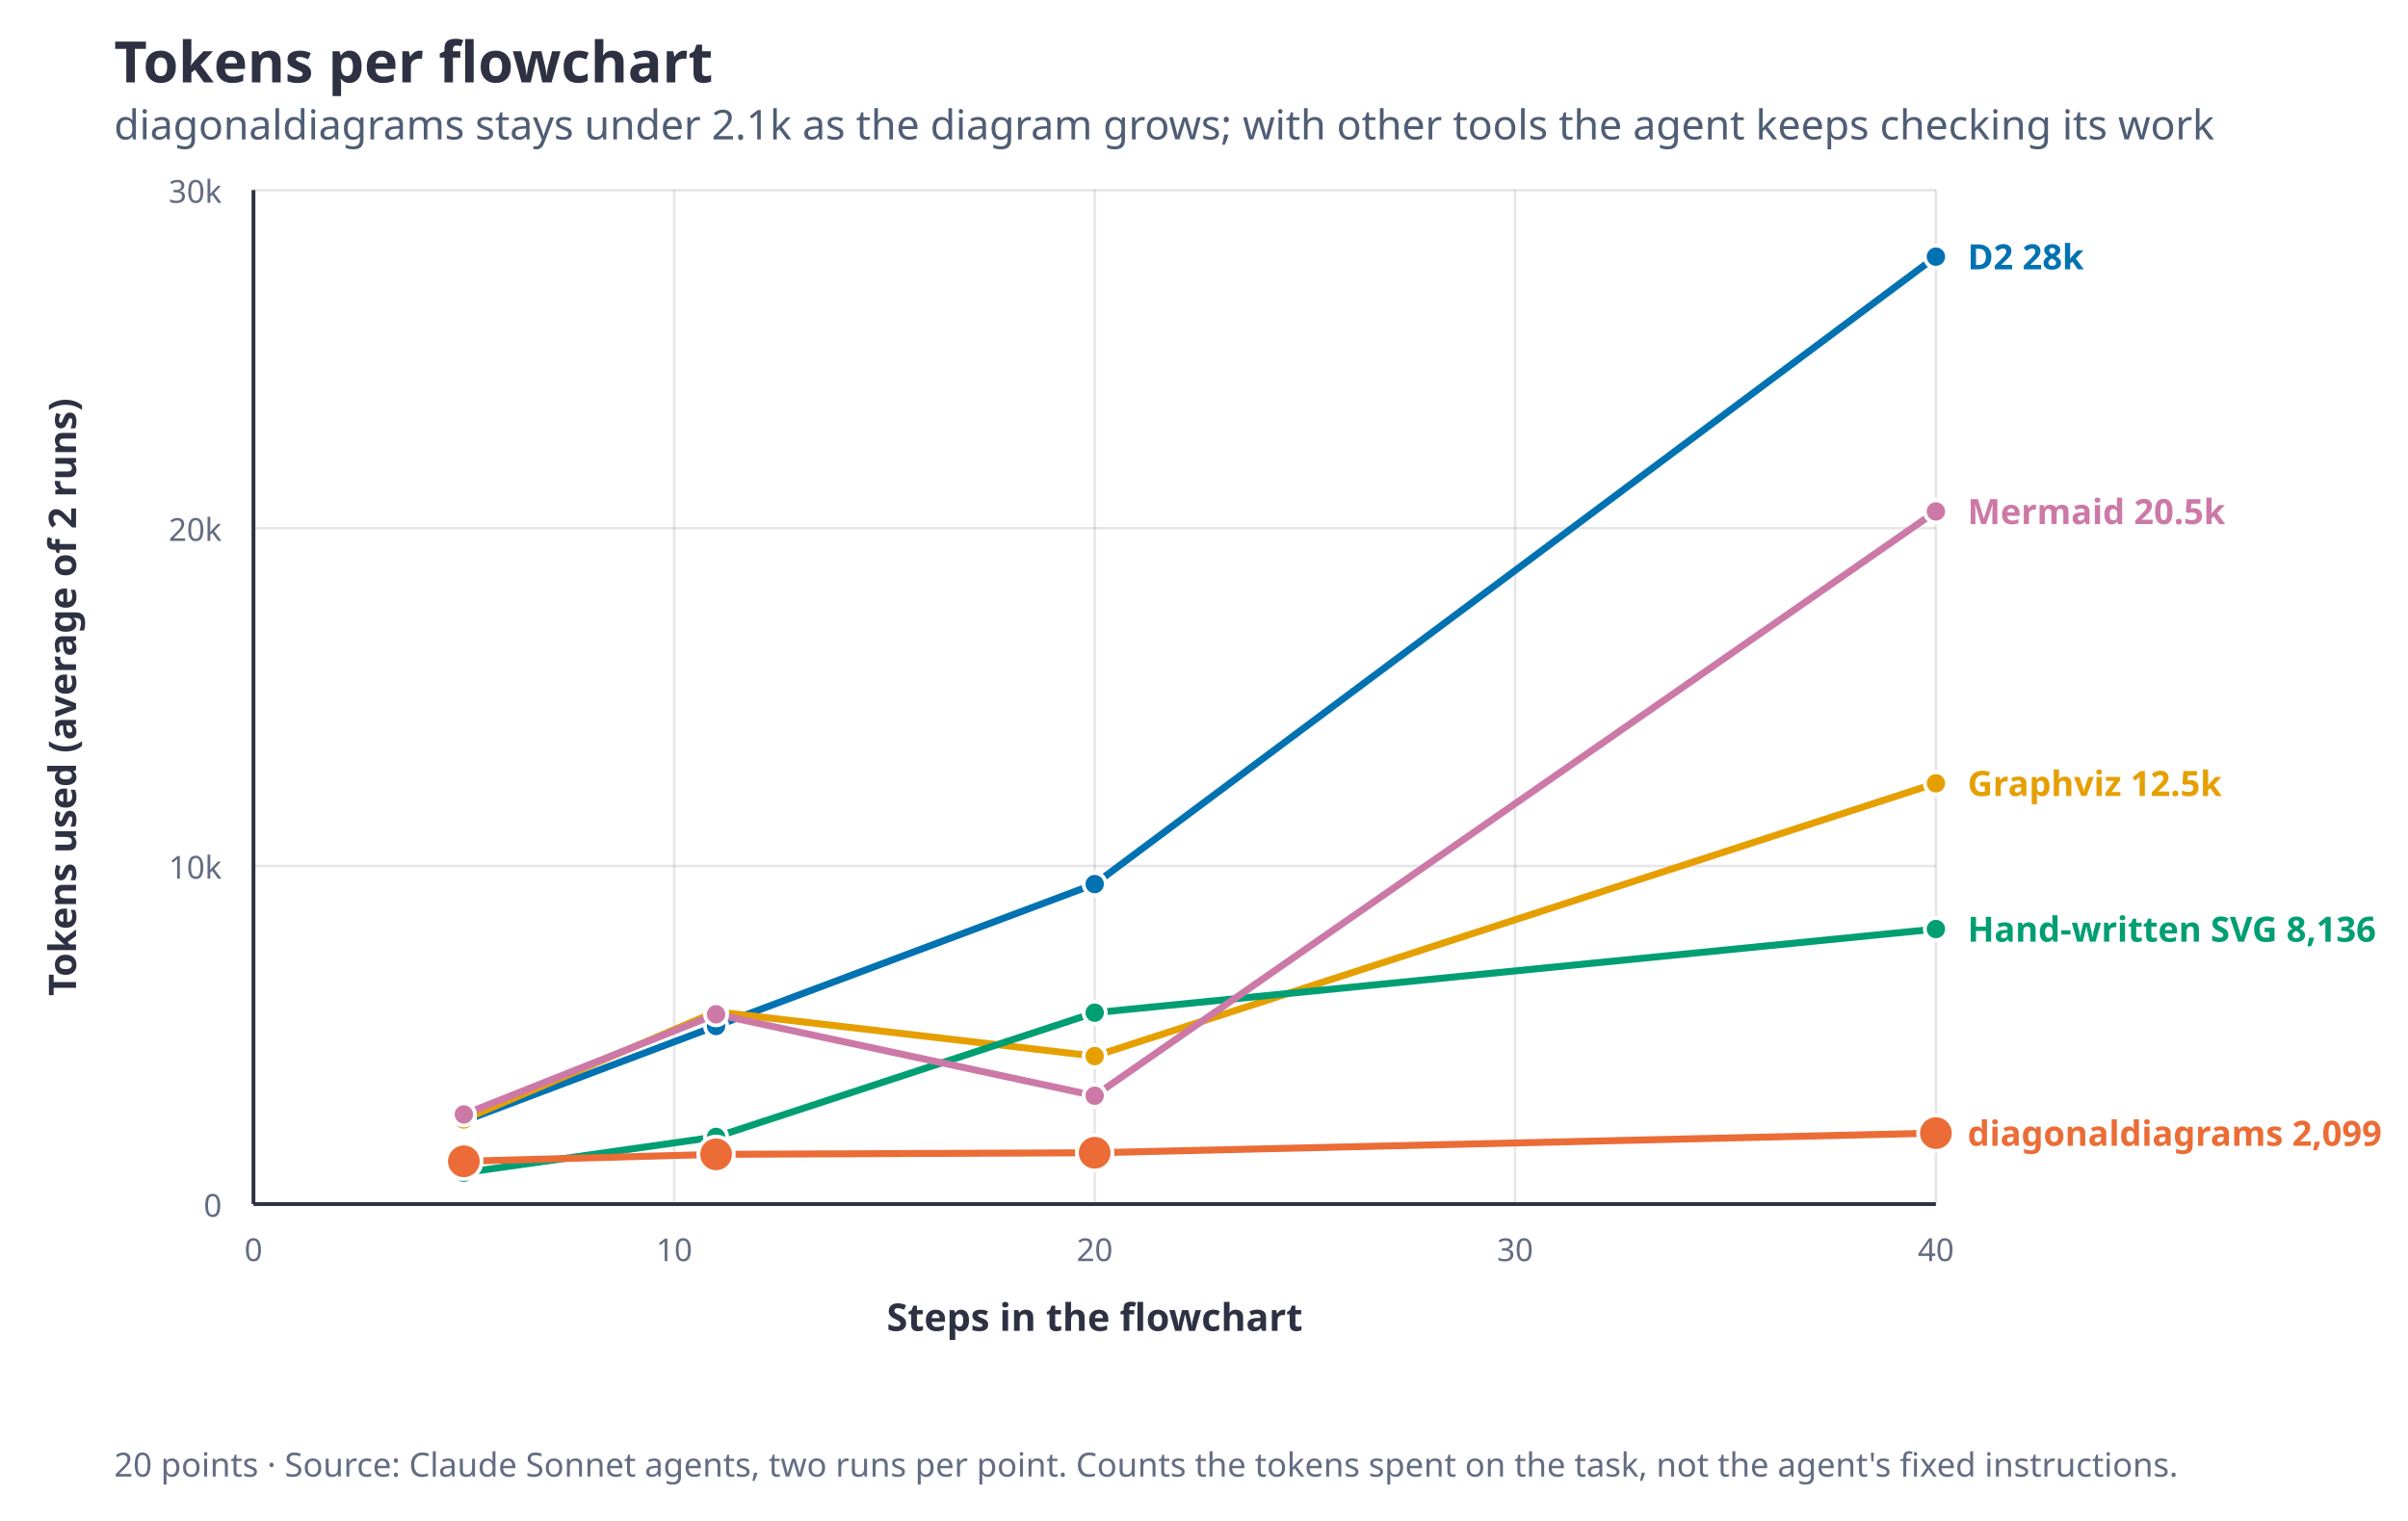
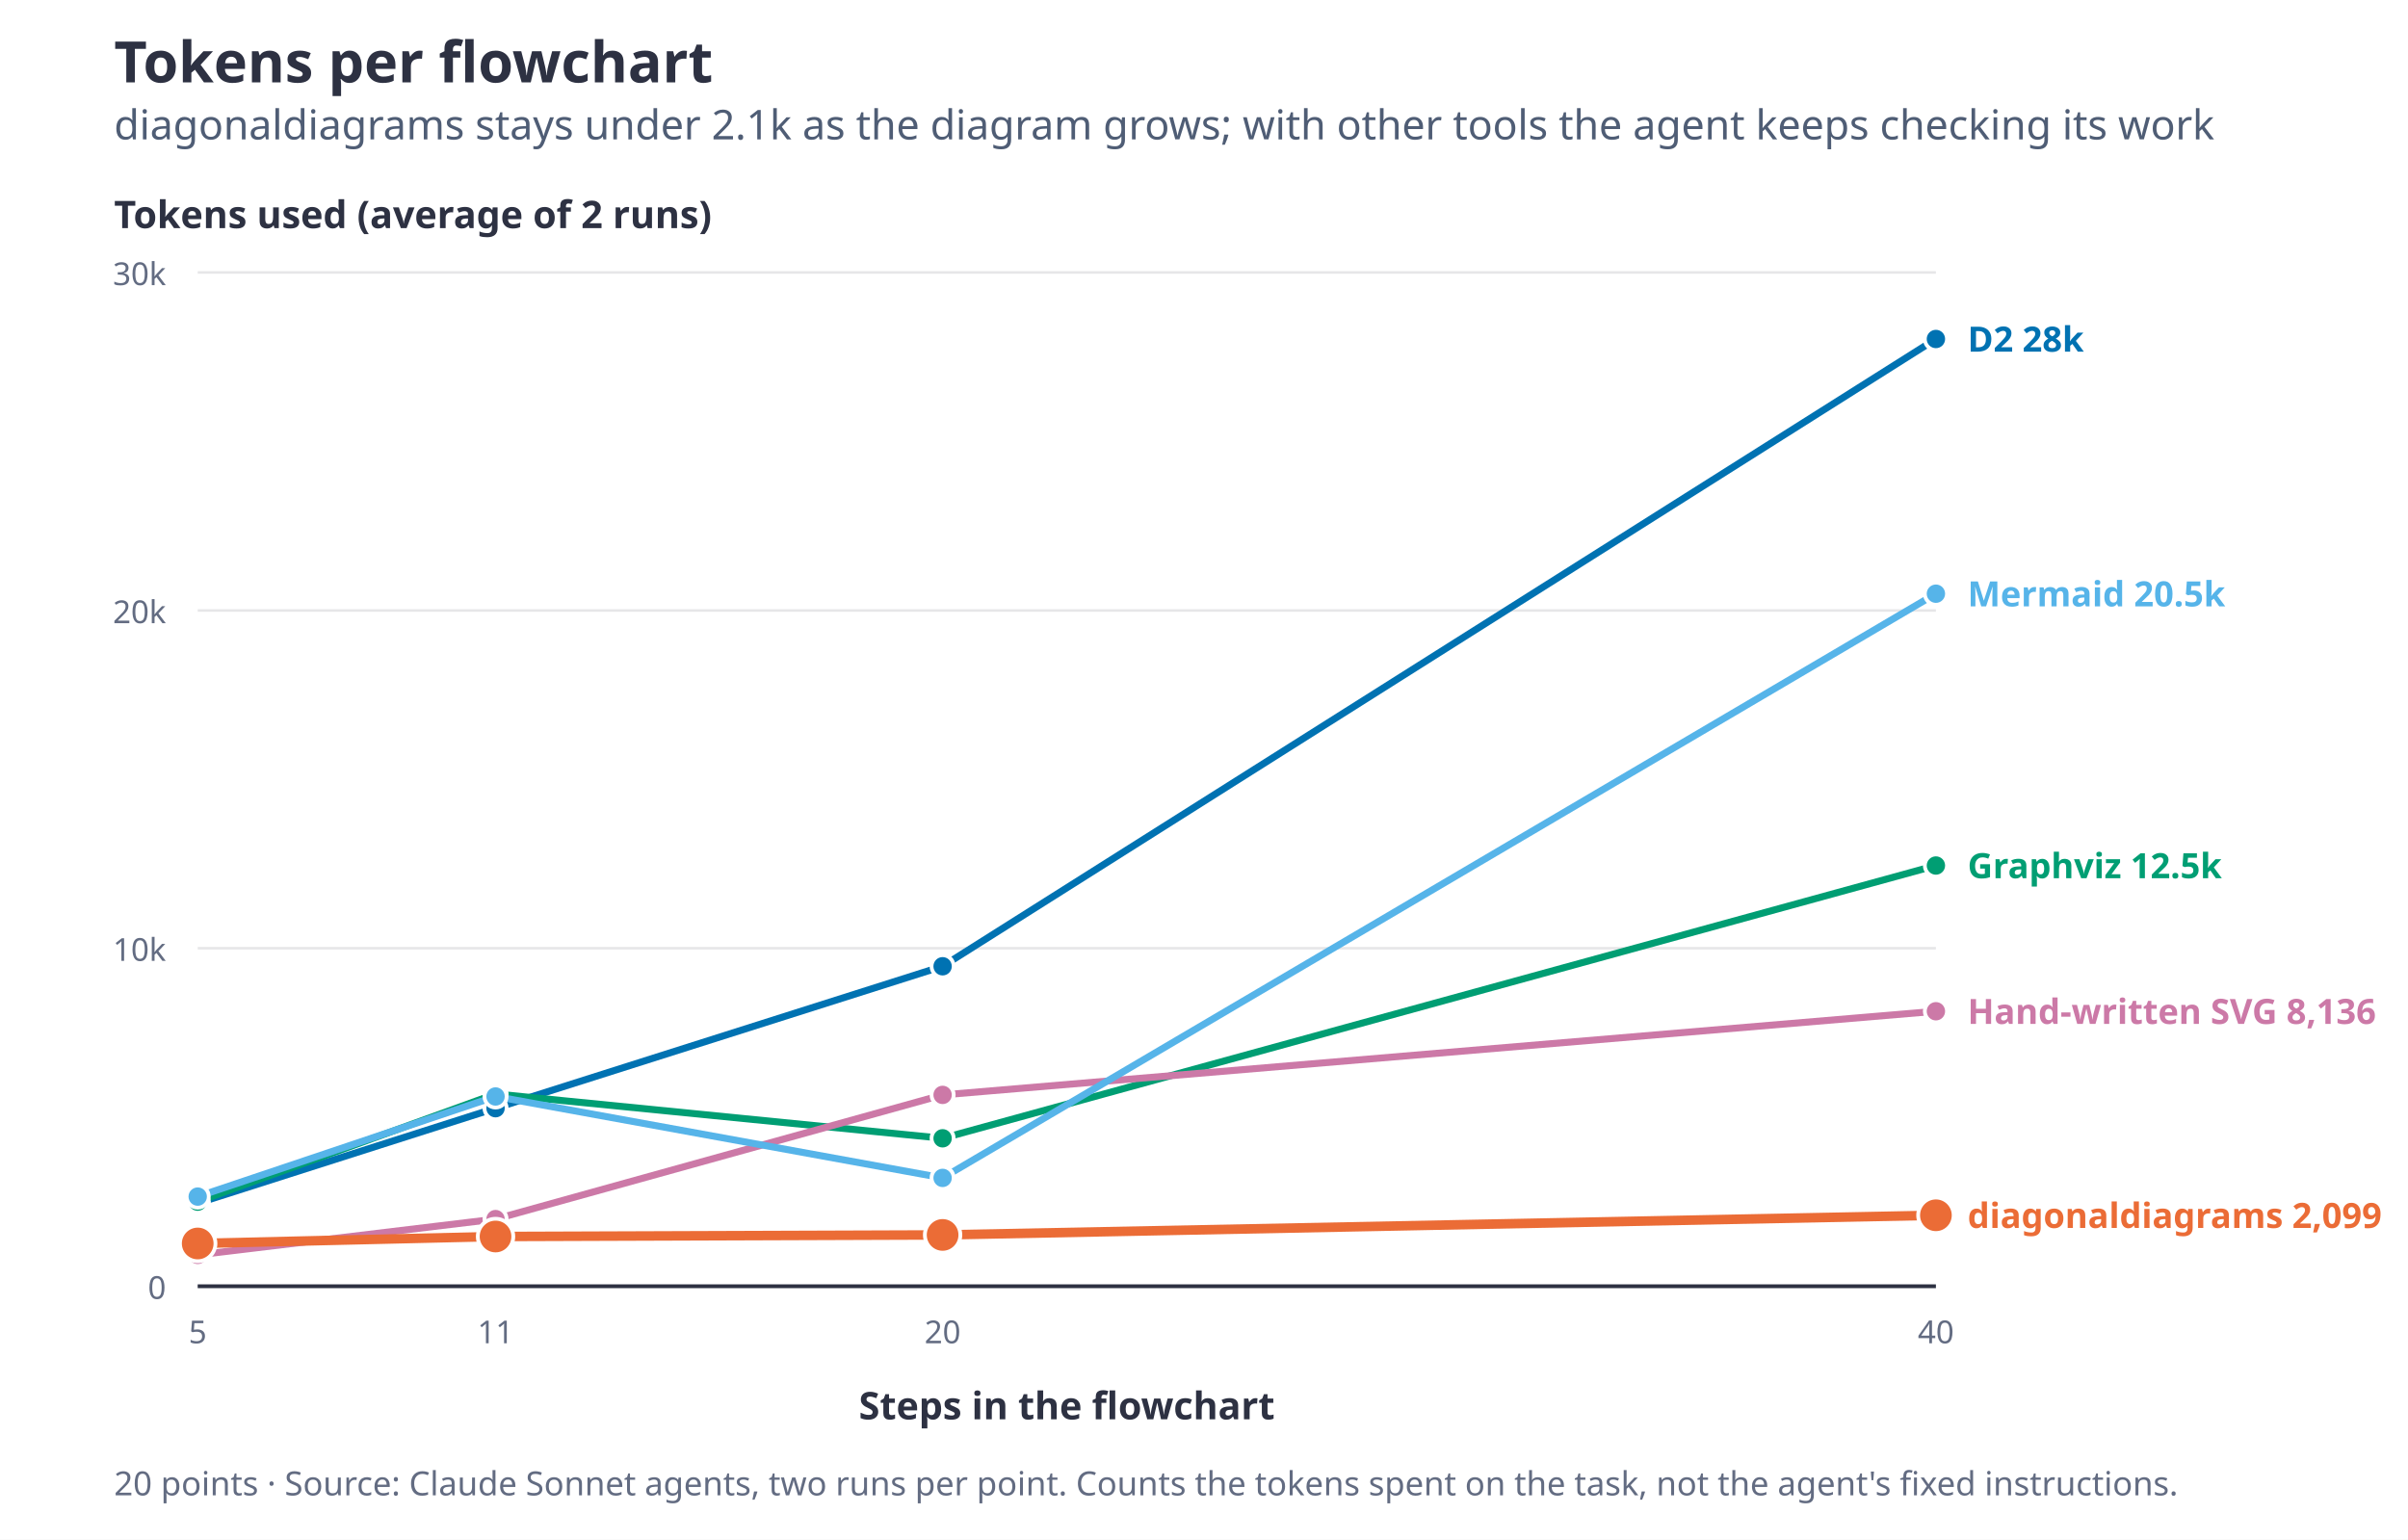
- <svg xmlns="http://www.w3.org/2000/svg" role="img" viewBox="0 0 760 480" width="760">
-   <rect width="760" height="480" fill="#ffffff" />
+ <svg xmlns="http://www.w3.org/2000/svg" role="img" viewBox="0 0 760 486" width="760">
+   <rect width="760" height="486" fill="#ffffff" />
  <text x="36" y="26" font-size="18" font-weight="600" font-family="system-ui, 'Segoe UI', sans-serif" fill="#2d3142">Tokens per flowchart</text>
  <text x="36" y="44" font-size="13" font-family="system-ui, 'Segoe UI', sans-serif" fill="#4f5d75">diagonaldiagrams stays under 2.1k as the diagram grows; with other tools the agent keeps checking its work</text>
-   <line x1="80" y1="380.0" x2="611" y2="380.0" stroke="rgba(45,49,66,0.12)" stroke-width="0.8" />
-   <text x="70" y="384.0" font-size="10" font-family="system-ui, 'Segoe UI', sans-serif" fill="#636c82" text-anchor="end">0</text>
-   <line x1="80" y1="273.3" x2="611" y2="273.3" stroke="rgba(45,49,66,0.12)" stroke-width="0.8" />
-   <text x="70" y="277.3" font-size="10" font-family="system-ui, 'Segoe UI', sans-serif" fill="#636c82" text-anchor="end">10k</text>
-   <line x1="80" y1="166.7" x2="611" y2="166.7" stroke="rgba(45,49,66,0.12)" stroke-width="0.8" />
-   <text x="70" y="170.7" font-size="10" font-family="system-ui, 'Segoe UI', sans-serif" fill="#636c82" text-anchor="end">20k</text>
-   <line x1="80" y1="60.0" x2="611" y2="60.0" stroke="rgba(45,49,66,0.12)" stroke-width="0.8" />
-   <text x="70" y="64.0" font-size="10" font-family="system-ui, 'Segoe UI', sans-serif" fill="#636c82" text-anchor="end">30k</text>
-   <line x1="80.0" y1="60" x2="80.0" y2="380" stroke="rgba(45,49,66,0.12)" stroke-width="0.8" />
-   <text x="80.0" y="398" font-size="10" font-family="system-ui, 'Segoe UI', sans-serif" fill="#636c82" text-anchor="middle">0</text>
-   <line x1="212.8" y1="60" x2="212.8" y2="380" stroke="rgba(45,49,66,0.12)" stroke-width="0.8" />
-   <text x="212.8" y="398" font-size="10" font-family="system-ui, 'Segoe UI', sans-serif" fill="#636c82" text-anchor="middle">10</text>
-   <line x1="345.5" y1="60" x2="345.5" y2="380" stroke="rgba(45,49,66,0.12)" stroke-width="0.8" />
-   <text x="345.5" y="398" font-size="10" font-family="system-ui, 'Segoe UI', sans-serif" fill="#636c82" text-anchor="middle">20</text>
-   <line x1="478.2" y1="60" x2="478.2" y2="380" stroke="rgba(45,49,66,0.12)" stroke-width="0.8" />
-   <text x="478.2" y="398" font-size="10" font-family="system-ui, 'Segoe UI', sans-serif" fill="#636c82" text-anchor="middle">30</text>
-   <line x1="611.0" y1="60" x2="611.0" y2="380" stroke="rgba(45,49,66,0.12)" stroke-width="0.8" />
-   <text x="611.0" y="398" font-size="10" font-family="system-ui, 'Segoe UI', sans-serif" fill="#636c82" text-anchor="middle">40</text>
-   <line x1="80" y1="380" x2="611" y2="380" stroke="#2d3142" stroke-width="1.2" />
-   <line x1="80" y1="60" x2="80" y2="380" stroke="#2d3142" stroke-width="1.2" />
-   <path d="M146.4,353.8 L226.0,323.8 L345.5,279.0 L611.0,81.0" fill="none" stroke="#0072B2" stroke-width="2.2" stroke-linecap="round" />
-   <circle cx="146.4" cy="353.8" r="3.5" fill="#0072B2" stroke="#ffffff" stroke-width="1.2" />
-   <circle cx="226.0" cy="323.8" r="3.5" fill="#0072B2" stroke="#ffffff" stroke-width="1.2" />
-   <circle cx="345.5" cy="279.0" r="3.5" fill="#0072B2" stroke="#ffffff" stroke-width="1.2" />
-   <circle cx="611.0" cy="81.0" r="3.5" fill="#0072B2" stroke="#ffffff" stroke-width="1.2" />
-   <path d="M146.4,353.3 L226.0,319.3 L345.5,333.3 L611.0,247.2" fill="none" stroke="#E69F00" stroke-width="2.2" stroke-linecap="round" />
-   <circle cx="146.4" cy="353.3" r="3.5" fill="#E69F00" stroke="#ffffff" stroke-width="1.2" />
-   <circle cx="226.0" cy="319.3" r="3.5" fill="#E69F00" stroke="#ffffff" stroke-width="1.2" />
-   <circle cx="345.5" cy="333.3" r="3.5" fill="#E69F00" stroke="#ffffff" stroke-width="1.2" />
-   <circle cx="611.0" cy="247.2" r="3.5" fill="#E69F00" stroke="#ffffff" stroke-width="1.2" />
-   <path d="M146.4,370.1 L226.0,358.8 L345.5,319.6 L611.0,293.2" fill="none" stroke="#009E73" stroke-width="2.2" stroke-linecap="round" />
-   <circle cx="146.4" cy="370.1" r="3.5" fill="#009E73" stroke="#ffffff" stroke-width="1.2" />
-   <circle cx="226.0" cy="358.8" r="3.5" fill="#009E73" stroke="#ffffff" stroke-width="1.2" />
-   <circle cx="345.5" cy="319.6" r="3.5" fill="#009E73" stroke="#ffffff" stroke-width="1.2" />
-   <circle cx="611.0" cy="293.2" r="3.5" fill="#009E73" stroke="#ffffff" stroke-width="1.2" />
-   <path d="M146.4,351.7 L226.0,320.1 L345.5,345.8 L611.0,161.4" fill="none" stroke="#CC79A7" stroke-width="2.2" stroke-linecap="round" />
-   <circle cx="146.4" cy="351.7" r="3.5" fill="#CC79A7" stroke="#ffffff" stroke-width="1.2" />
-   <circle cx="226.0" cy="320.1" r="3.5" fill="#CC79A7" stroke="#ffffff" stroke-width="1.2" />
-   <circle cx="345.5" cy="345.8" r="3.5" fill="#CC79A7" stroke="#ffffff" stroke-width="1.2" />
-   <circle cx="611.0" cy="161.4" r="3.5" fill="#CC79A7" stroke="#ffffff" stroke-width="1.2" />
-   <path d="M146.4,366.5 L226.0,364.3 L345.5,363.8 L611.0,357.6" fill="none" stroke="#eb6c36" stroke-width="2.2" stroke-linecap="round" />
-   <circle cx="146.4" cy="366.5" r="5.6" fill="#eb6c36" stroke="#ffffff" stroke-width="1.2" />
-   <circle cx="226.0" cy="364.3" r="5.6" fill="#eb6c36" stroke="#ffffff" stroke-width="1.2" />
-   <circle cx="345.5" cy="363.8" r="5.6" fill="#eb6c36" stroke="#ffffff" stroke-width="1.2" />
-   <circle cx="611.0" cy="357.6" r="5.6" fill="#eb6c36" stroke="#ffffff" stroke-width="1.2" />
-   <text x="621.0" y="85.0" font-size="11" font-weight="600" font-family="system-ui, 'Segoe UI', sans-serif" fill="#0072B2" data-role="series">D2 28k</text>
-   <text x="621.0" y="165.4" font-size="11" font-weight="600" font-family="system-ui, 'Segoe UI', sans-serif" fill="#CC79A7" data-role="series">Mermaid 20.5k</text>
-   <text x="621.0" y="251.2" font-size="11" font-weight="600" font-family="system-ui, 'Segoe UI', sans-serif" fill="#E69F00" data-role="series">Graphviz 12.5k</text>
-   <text x="621.0" y="297.2" font-size="11" font-weight="600" font-family="system-ui, 'Segoe UI', sans-serif" fill="#009E73" data-role="series">Hand-written SVG 8,136</text>
-   <text x="621.0" y="361.6" font-size="11" font-weight="600" font-family="system-ui, 'Segoe UI', sans-serif" fill="#eb6c36" data-role="series">diagonaldiagrams 2,099</text>
-   <text x="345.5" y="420" font-size="12" font-weight="600" font-family="system-ui, 'Segoe UI', sans-serif" fill="#2d3142" text-anchor="middle" data-role="xaxis">Steps in the flowchart</text>
-   <text x="24" y="220.0" font-size="12" font-weight="600" font-family="system-ui, 'Segoe UI', sans-serif" fill="#2d3142" text-anchor="middle" transform="rotate(-90 24,220.0)" data-role="yaxis">Tokens used (average of 2 runs)</text>
-   <text x="36" y="466" font-size="10.5" font-family="system-ui, 'Segoe UI', sans-serif" fill="#636c82">20 points · Source: Claude Sonnet agents, two runs per point. Counts the tokens spent on the task, not the agent's fixed instructions.</text>
+   <line x1="62.4" y1="406.0" x2="611.0" y2="406.0" stroke="rgba(45,49,66,0.12)" stroke-width="0.8" />
+   <text x="52.4" y="410.0" font-size="10" font-family="system-ui, 'Segoe UI', sans-serif" fill="#636c82" text-anchor="end">0</text>
+   <line x1="62.4" y1="299.3" x2="611.0" y2="299.3" stroke="rgba(45,49,66,0.12)" stroke-width="0.8" />
+   <text x="52.4" y="303.3" font-size="10" font-family="system-ui, 'Segoe UI', sans-serif" fill="#636c82" text-anchor="end">10k</text>
+   <line x1="62.4" y1="192.7" x2="611.0" y2="192.7" stroke="rgba(45,49,66,0.12)" stroke-width="0.8" />
+   <text x="52.4" y="196.7" font-size="10" font-family="system-ui, 'Segoe UI', sans-serif" fill="#636c82" text-anchor="end">20k</text>
+   <line x1="62.4" y1="86.0" x2="611.0" y2="86.0" stroke="rgba(45,49,66,0.12)" stroke-width="0.8" />
+   <text x="52.4" y="90.0" font-size="10" font-family="system-ui, 'Segoe UI', sans-serif" fill="#636c82" text-anchor="end">30k</text>
+   <text x="62.4" y="424" font-size="10" font-family="system-ui, 'Segoe UI', sans-serif" fill="#636c82" text-anchor="middle">5</text>
+   <text x="156.4" y="424" font-size="10" font-family="system-ui, 'Segoe UI', sans-serif" fill="#636c82" text-anchor="middle">11</text>
+   <text x="297.5" y="424" font-size="10" font-family="system-ui, 'Segoe UI', sans-serif" fill="#636c82" text-anchor="middle">20</text>
+   <text x="611.0" y="424" font-size="10" font-family="system-ui, 'Segoe UI', sans-serif" fill="#636c82" text-anchor="middle">40</text>
+   <line x1="62.4" y1="406" x2="611.0" y2="406" stroke="#2d3142" stroke-width="1.2" />
+   <path d="M62.4,379.8 L156.4,349.8 L297.5,305.0 L611.0,107.0" fill="none" stroke="#0072B2" stroke-width="2.2" stroke-linecap="round" stroke-linejoin="round" />
+   <circle cx="62.4" cy="379.8" r="3.5" fill="#0072B2" stroke="#ffffff" stroke-width="1.2" />
+   <circle cx="156.4" cy="349.8" r="3.5" fill="#0072B2" stroke="#ffffff" stroke-width="1.2" />
+   <circle cx="297.5" cy="305.0" r="3.5" fill="#0072B2" stroke="#ffffff" stroke-width="1.2" />
+   <circle cx="611.0" cy="107.0" r="3.5" fill="#0072B2" stroke="#ffffff" stroke-width="1.2" />
+   <path d="M62.4,379.3 L156.4,345.3 L297.5,359.3 L611.0,273.2" fill="none" stroke="#009E73" stroke-width="2.2" stroke-linecap="round" stroke-linejoin="round" />
+   <circle cx="62.4" cy="379.3" r="3.5" fill="#009E73" stroke="#ffffff" stroke-width="1.2" />
+   <circle cx="156.4" cy="345.3" r="3.5" fill="#009E73" stroke="#ffffff" stroke-width="1.2" />
+   <circle cx="297.5" cy="359.3" r="3.5" fill="#009E73" stroke="#ffffff" stroke-width="1.2" />
+   <circle cx="611.0" cy="273.2" r="3.5" fill="#009E73" stroke="#ffffff" stroke-width="1.2" />
+   <path d="M62.4,396.1 L156.4,384.8 L297.5,345.6 L611.0,319.2" fill="none" stroke="#CC79A7" stroke-width="2.2" stroke-linecap="round" stroke-linejoin="round" />
+   <circle cx="62.4" cy="396.1" r="3.5" fill="#CC79A7" stroke="#ffffff" stroke-width="1.2" />
+   <circle cx="156.4" cy="384.8" r="3.5" fill="#CC79A7" stroke="#ffffff" stroke-width="1.2" />
+   <circle cx="297.5" cy="345.6" r="3.5" fill="#CC79A7" stroke="#ffffff" stroke-width="1.2" />
+   <circle cx="611.0" cy="319.2" r="3.5" fill="#CC79A7" stroke="#ffffff" stroke-width="1.2" />
+   <path d="M62.4,377.7 L156.4,346.1 L297.5,371.8 L611.0,187.4" fill="none" stroke="#56B4E9" stroke-width="2.2" stroke-linecap="round" stroke-linejoin="round" />
+   <circle cx="62.4" cy="377.7" r="3.5" fill="#56B4E9" stroke="#ffffff" stroke-width="1.2" />
+   <circle cx="156.4" cy="346.1" r="3.5" fill="#56B4E9" stroke="#ffffff" stroke-width="1.2" />
+   <circle cx="297.5" cy="371.8" r="3.5" fill="#56B4E9" stroke="#ffffff" stroke-width="1.2" />
+   <circle cx="611.0" cy="187.4" r="3.5" fill="#56B4E9" stroke="#ffffff" stroke-width="1.2" />
+   <path d="M62.4,392.5 L156.4,390.3 L297.5,389.8 L611.0,383.6" fill="none" stroke="#eb6c36" stroke-width="3" stroke-linecap="round" stroke-linejoin="round" />
+   <circle cx="62.4" cy="392.5" r="5.6" fill="#eb6c36" stroke="#ffffff" stroke-width="1.2" />
+   <circle cx="156.4" cy="390.3" r="5.6" fill="#eb6c36" stroke="#ffffff" stroke-width="1.2" />
+   <circle cx="297.5" cy="389.8" r="5.6" fill="#eb6c36" stroke="#ffffff" stroke-width="1.2" />
+   <circle cx="611.0" cy="383.6" r="5.6" fill="#eb6c36" stroke="#ffffff" stroke-width="1.2" />
+   <text x="621.0" y="111.0" font-size="11" font-weight="600" font-family="system-ui, 'Segoe UI', sans-serif" fill="#0072B2" data-role="series">D2 28k</text>
+   <text x="621.0" y="191.4" font-size="11" font-weight="600" font-family="system-ui, 'Segoe UI', sans-serif" fill="#56B4E9" data-role="series">Mermaid 20.5k</text>
+   <text x="621.0" y="277.2" font-size="11" font-weight="600" font-family="system-ui, 'Segoe UI', sans-serif" fill="#009E73" data-role="series">Graphviz 12.5k</text>
+   <text x="621.0" y="323.2" font-size="11" font-weight="600" font-family="system-ui, 'Segoe UI', sans-serif" fill="#CC79A7" data-role="series">Hand-written SVG 8,136</text>
+   <text x="621.0" y="387.6" font-size="11" font-weight="600" font-family="system-ui, 'Segoe UI', sans-serif" fill="#eb6c36" data-role="series">diagonaldiagrams 2,099</text>
+   <text x="336.7" y="448.0" font-size="12" font-weight="600" font-family="system-ui, 'Segoe UI', sans-serif" fill="#2d3142" text-anchor="middle" data-role="xaxis">Steps in the flowchart</text>
+   <text x="36.0" y="72.0" font-size="12" font-weight="600" font-family="system-ui, 'Segoe UI', sans-serif" fill="#2d3142" text-anchor="start" data-role="yaxis">Tokens used (average of 2 runs)</text>
+   <text x="36" y="472" font-size="10.5" font-family="system-ui, 'Segoe UI', sans-serif" fill="#636c82">20 points · Source: Claude Sonnet agents, two runs per point. Counts the tokens spent on the task, not the agent's fixed instructions.</text>
</svg>
